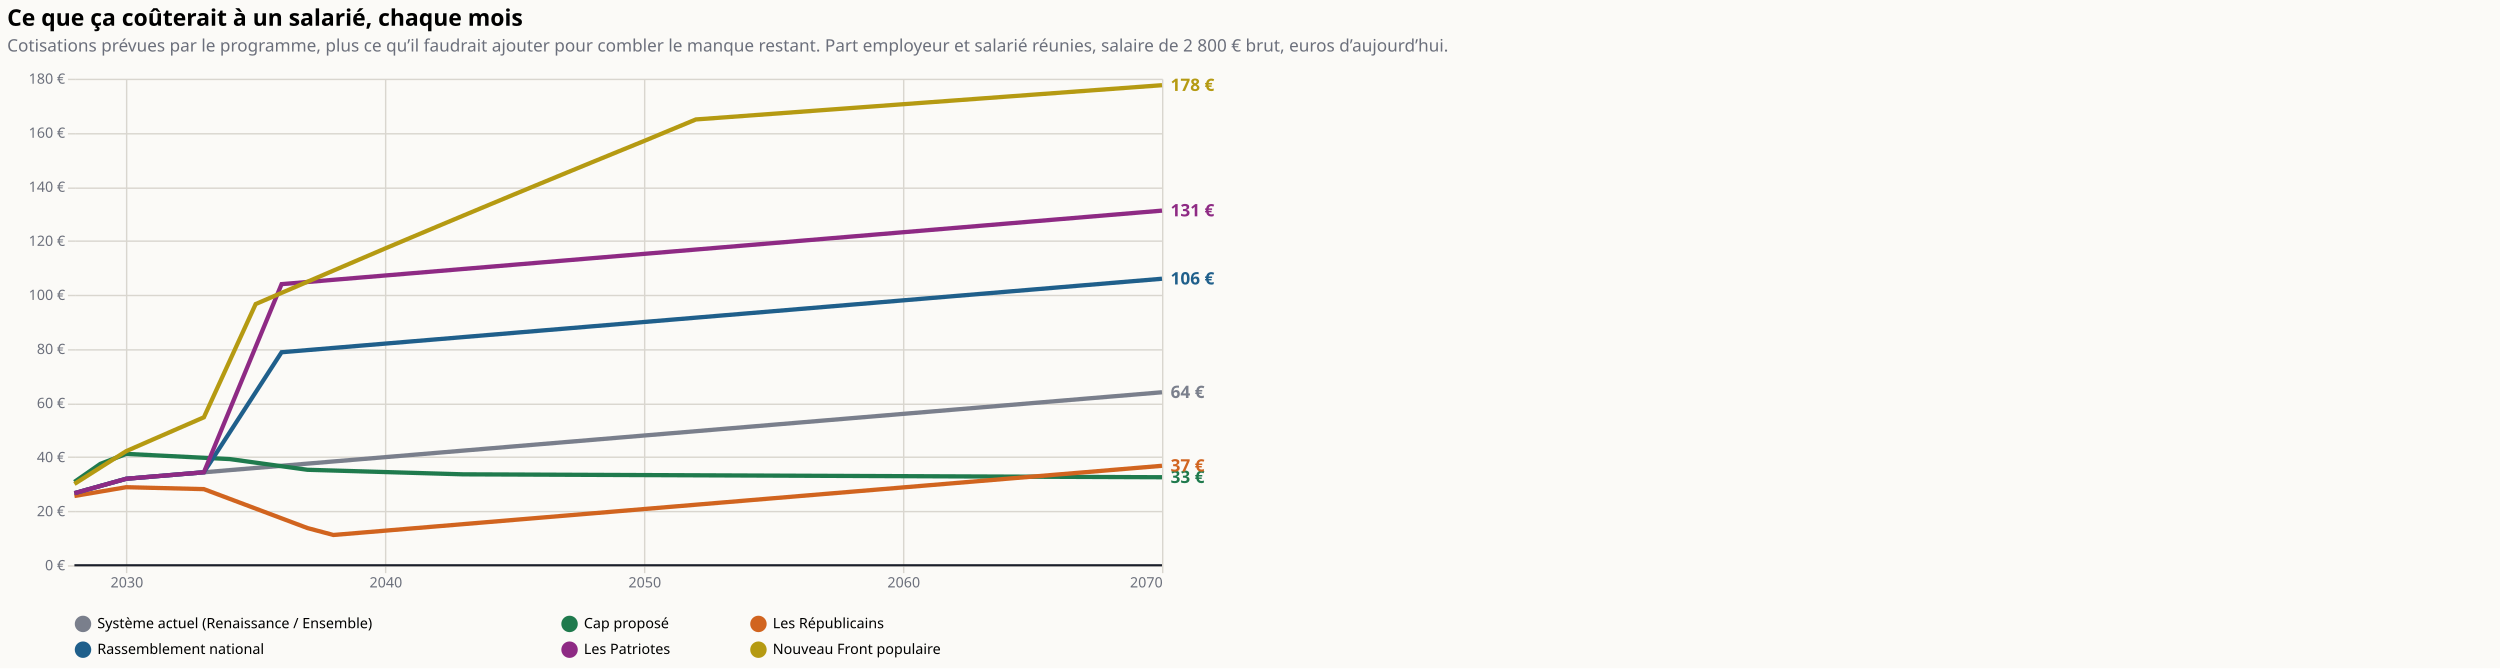
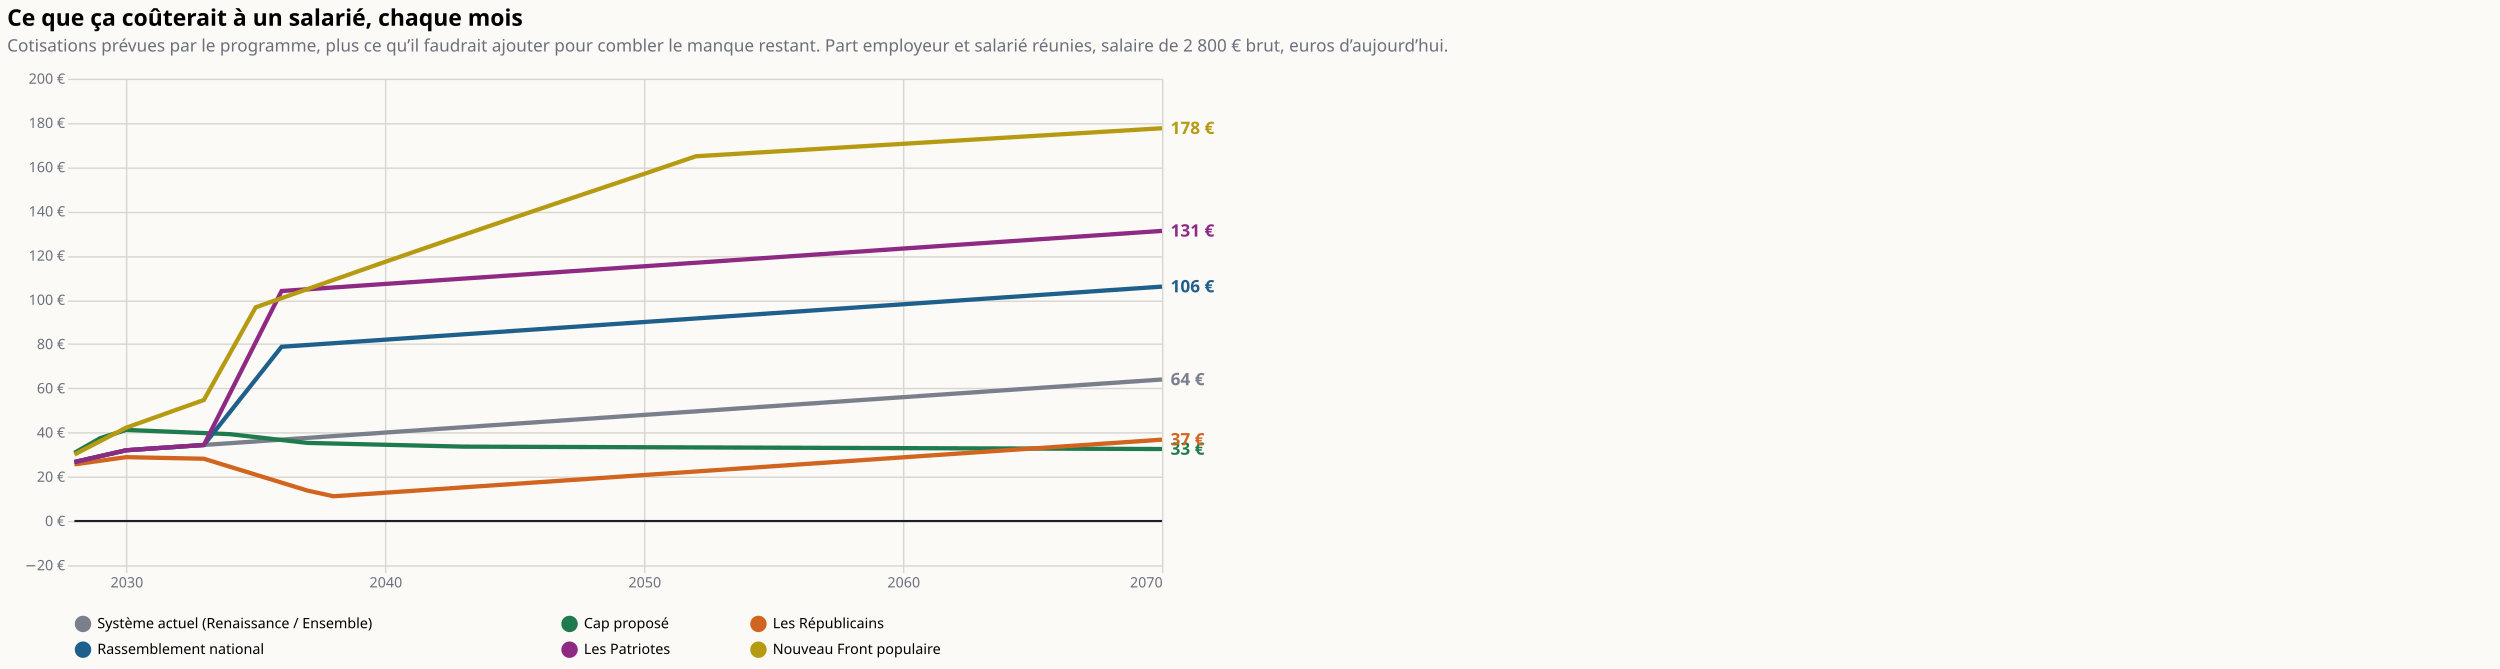
<svg xmlns="http://www.w3.org/2000/svg" version="1.1" class="marks" width="1747" height="467" viewBox="0 0 1747 467">
  <rect width="1747" height="467" fill="#fbfaf7" />
  <g fill="none" stroke-miterlimit="4" transform="translate(52,55)">
    <g class="mark-group role-frame root" role="graphics-object" aria-roledescription="group mark container">
      <g transform="translate(0,0)">
        <path class="background" aria-hidden="true" d="M0,0h760v340h-760Z" />
        <g>
          <g class="mark-group role-axis" aria-hidden="true">
            <g transform="translate(0.5,340.5)">
              <path class="background" aria-hidden="true" d="M0,0h0v0h0Z" pointer-events="none" />
              <g>
                <g class="mark-rule role-axis-grid" pointer-events="none">
                  <line transform="translate(36,-340)" x2="0" y2="340" stroke="#d9d6cf" stroke-width="1" opacity="1" />
                  <line transform="translate(217,-340)" x2="0" y2="340" stroke="#d9d6cf" stroke-width="1" opacity="1" />
                  <line transform="translate(398,-340)" x2="0" y2="340" stroke="#d9d6cf" stroke-width="1" opacity="1" />
                  <line transform="translate(579,-340)" x2="0" y2="340" stroke="#d9d6cf" stroke-width="1" opacity="1" />
                  <line transform="translate(760,-340)" x2="0" y2="340" stroke="#d9d6cf" stroke-width="1" opacity="1" />
                </g>
              </g>
              <path class="foreground" aria-hidden="true" d="" pointer-events="none" display="none" />
            </g>
          </g>
          <g class="mark-group role-axis" aria-hidden="true">
            <g transform="translate(0.5,0.5)">
              <path class="background" aria-hidden="true" d="M0,0h0v0h0Z" pointer-events="none" />
              <g>
                <g class="mark-rule role-axis-grid" pointer-events="none">
                  <line transform="translate(0,340)" x2="760" y2="0" stroke="#d9d6cf" stroke-width="1" opacity="1" />
-                   <line transform="translate(0,302)" x2="760" y2="0" stroke="#d9d6cf" stroke-width="1" opacity="1" />
-                   <line transform="translate(0,264)" x2="760" y2="0" stroke="#d9d6cf" stroke-width="1" opacity="1" />
-                   <line transform="translate(0,227)" x2="760" y2="0" stroke="#d9d6cf" stroke-width="1" opacity="1" />
-                   <line transform="translate(0,189)" x2="760" y2="0" stroke="#d9d6cf" stroke-width="1" opacity="1" />
-                   <line transform="translate(0,151)" x2="760" y2="0" stroke="#d9d6cf" stroke-width="1" opacity="1" />
-                   <line transform="translate(0,113)" x2="760" y2="0" stroke="#d9d6cf" stroke-width="1" opacity="1" />
-                   <line transform="translate(0,76)" x2="760" y2="0" stroke="#d9d6cf" stroke-width="1" opacity="1" />
-                   <line transform="translate(0,38)" x2="760" y2="0" stroke="#d9d6cf" stroke-width="1" opacity="1" />
+                   <line transform="translate(0,309)" x2="760" y2="0" stroke="#d9d6cf" stroke-width="1" opacity="1" />
+                   <line transform="translate(0,278)" x2="760" y2="0" stroke="#d9d6cf" stroke-width="1" opacity="1" />
+                   <line transform="translate(0,247)" x2="760" y2="0" stroke="#d9d6cf" stroke-width="1" opacity="1" />
+                   <line transform="translate(0,216)" x2="760" y2="0" stroke="#d9d6cf" stroke-width="1" opacity="1" />
+                   <line transform="translate(0,185)" x2="760" y2="0" stroke="#d9d6cf" stroke-width="1" opacity="1" />
+                   <line transform="translate(0,155)" x2="760" y2="0" stroke="#d9d6cf" stroke-width="1" opacity="1" />
+                   <line transform="translate(0,124)" x2="760" y2="0" stroke="#d9d6cf" stroke-width="1" opacity="1" />
+                   <line transform="translate(0,93)" x2="760" y2="0" stroke="#d9d6cf" stroke-width="1" opacity="1" />
+                   <line transform="translate(0,62)" x2="760" y2="0" stroke="#d9d6cf" stroke-width="1" opacity="1" />
+                   <line transform="translate(0,31)" x2="760" y2="0" stroke="#d9d6cf" stroke-width="1" opacity="1" />
                  <line transform="translate(0,0)" x2="760" y2="0" stroke="#d9d6cf" stroke-width="1" opacity="1" />
                </g>
              </g>
              <path class="foreground" aria-hidden="true" d="" pointer-events="none" display="none" />
            </g>
          </g>
          <g class="mark-group role-axis" role="graphics-symbol" aria-roledescription="axis" aria-label="X-axis for a linear scale with values from 2028 to 2070">
            <g transform="translate(0.5,340.5)">
              <path class="background" aria-hidden="true" d="M0,0h0v0h0Z" pointer-events="none" />
              <g>
                <g class="mark-rule role-axis-tick" pointer-events="none">
                  <line transform="translate(36,0)" x2="0" y2="5" stroke="#d9d6cf" stroke-width="1" opacity="1" />
                  <line transform="translate(217,0)" x2="0" y2="5" stroke="#d9d6cf" stroke-width="1" opacity="1" />
                  <line transform="translate(398,0)" x2="0" y2="5" stroke="#d9d6cf" stroke-width="1" opacity="1" />
                  <line transform="translate(579,0)" x2="0" y2="5" stroke="#d9d6cf" stroke-width="1" opacity="1" />
                  <line transform="translate(760,0)" x2="0" y2="5" stroke="#d9d6cf" stroke-width="1" opacity="1" />
                </g>
                <g class="mark-text role-axis-label" pointer-events="none">
                  <text text-anchor="middle" transform="translate(36.19048,15)" font-family="system-ui, sans-serif" font-size="10px" fill="#6b6f7b" opacity="1">2030</text>
                  <text text-anchor="middle" transform="translate(217.1429,15)" font-family="system-ui, sans-serif" font-size="10px" fill="#6b6f7b" opacity="1">2040</text>
                  <text text-anchor="middle" transform="translate(398.0952,15)" font-family="system-ui, sans-serif" font-size="10px" fill="#6b6f7b" opacity="1">2050</text>
                  <text text-anchor="middle" transform="translate(579.0476,15)" font-family="system-ui, sans-serif" font-size="10px" fill="#6b6f7b" opacity="1">2060</text>
                  <text text-anchor="end" transform="translate(760,15)" font-family="system-ui, sans-serif" font-size="10px" fill="#6b6f7b" opacity="1">2070</text>
                </g>
              </g>
              <path class="foreground" aria-hidden="true" d="" pointer-events="none" display="none" />
            </g>
          </g>
-           <g class="mark-group role-axis" role="graphics-symbol" aria-roledescription="axis" aria-label="Y-axis for a linear scale with values from 0 to 180">
+           <g class="mark-group role-axis" role="graphics-symbol" aria-roledescription="axis" aria-label="Y-axis for a linear scale with values from −20 to 200">
            <g transform="translate(0.5,0.5)">
              <path class="background" aria-hidden="true" d="M0,0h0v0h0Z" pointer-events="none" />
              <g>
                <g class="mark-rule role-axis-tick" pointer-events="none">
                  <line transform="translate(0,340)" x2="-5" y2="0" stroke="#d9d6cf" stroke-width="1" opacity="1" />
-                   <line transform="translate(0,302)" x2="-5" y2="0" stroke="#d9d6cf" stroke-width="1" opacity="1" />
-                   <line transform="translate(0,264)" x2="-5" y2="0" stroke="#d9d6cf" stroke-width="1" opacity="1" />
-                   <line transform="translate(0,227)" x2="-5" y2="0" stroke="#d9d6cf" stroke-width="1" opacity="1" />
-                   <line transform="translate(0,189)" x2="-5" y2="0" stroke="#d9d6cf" stroke-width="1" opacity="1" />
-                   <line transform="translate(0,151)" x2="-5" y2="0" stroke="#d9d6cf" stroke-width="1" opacity="1" />
-                   <line transform="translate(0,113)" x2="-5" y2="0" stroke="#d9d6cf" stroke-width="1" opacity="1" />
-                   <line transform="translate(0,76)" x2="-5" y2="0" stroke="#d9d6cf" stroke-width="1" opacity="1" />
-                   <line transform="translate(0,38)" x2="-5" y2="0" stroke="#d9d6cf" stroke-width="1" opacity="1" />
+                   <line transform="translate(0,309)" x2="-5" y2="0" stroke="#d9d6cf" stroke-width="1" opacity="1" />
+                   <line transform="translate(0,278)" x2="-5" y2="0" stroke="#d9d6cf" stroke-width="1" opacity="1" />
+                   <line transform="translate(0,247)" x2="-5" y2="0" stroke="#d9d6cf" stroke-width="1" opacity="1" />
+                   <line transform="translate(0,216)" x2="-5" y2="0" stroke="#d9d6cf" stroke-width="1" opacity="1" />
+                   <line transform="translate(0,185)" x2="-5" y2="0" stroke="#d9d6cf" stroke-width="1" opacity="1" />
+                   <line transform="translate(0,155)" x2="-5" y2="0" stroke="#d9d6cf" stroke-width="1" opacity="1" />
+                   <line transform="translate(0,124)" x2="-5" y2="0" stroke="#d9d6cf" stroke-width="1" opacity="1" />
+                   <line transform="translate(0,93)" x2="-5" y2="0" stroke="#d9d6cf" stroke-width="1" opacity="1" />
+                   <line transform="translate(0,62)" x2="-5" y2="0" stroke="#d9d6cf" stroke-width="1" opacity="1" />
+                   <line transform="translate(0,31)" x2="-5" y2="0" stroke="#d9d6cf" stroke-width="1" opacity="1" />
                  <line transform="translate(0,0)" x2="-5" y2="0" stroke="#d9d6cf" stroke-width="1" opacity="1" />
                </g>
                <g class="mark-text role-axis-label" pointer-events="none">
-                   <text text-anchor="end" transform="translate(-7,343)" font-family="system-ui, sans-serif" font-size="10px" fill="#6b6f7b" opacity="1">0 €</text>
-                   <text text-anchor="end" transform="translate(-7,305.2222)" font-family="system-ui, sans-serif" font-size="10px" fill="#6b6f7b" opacity="1">20 €</text>
-                   <text text-anchor="end" transform="translate(-7,267.4444)" font-family="system-ui, sans-serif" font-size="10px" fill="#6b6f7b" opacity="1">40 €</text>
-                   <text text-anchor="end" transform="translate(-7,229.6667)" font-family="system-ui, sans-serif" font-size="10px" fill="#6b6f7b" opacity="1">60 €</text>
-                   <text text-anchor="end" transform="translate(-7,191.8889)" font-family="system-ui, sans-serif" font-size="10px" fill="#6b6f7b" opacity="1">80 €</text>
-                   <text text-anchor="end" transform="translate(-7,154.1111)" font-family="system-ui, sans-serif" font-size="10px" fill="#6b6f7b" opacity="1">100 €</text>
-                   <text text-anchor="end" transform="translate(-7,116.3333)" font-family="system-ui, sans-serif" font-size="10px" fill="#6b6f7b" opacity="1">120 €</text>
-                   <text text-anchor="end" transform="translate(-7,78.55556)" font-family="system-ui, sans-serif" font-size="10px" fill="#6b6f7b" opacity="1">140 €</text>
-                   <text text-anchor="end" transform="translate(-7,40.77778)" font-family="system-ui, sans-serif" font-size="10px" fill="#6b6f7b" opacity="1">160 €</text>
-                   <text text-anchor="end" transform="translate(-7,3)" font-family="system-ui, sans-serif" font-size="10px" fill="#6b6f7b" opacity="1">180 €</text>
+                   <text text-anchor="end" transform="translate(-7,343)" font-family="system-ui, sans-serif" font-size="10px" fill="#6b6f7b" opacity="1">−20 €</text>
+                   <text text-anchor="end" transform="translate(-7,312.0909)" font-family="system-ui, sans-serif" font-size="10px" fill="#6b6f7b" opacity="1">0 €</text>
+                   <text text-anchor="end" transform="translate(-7,281.1818)" font-family="system-ui, sans-serif" font-size="10px" fill="#6b6f7b" opacity="1">20 €</text>
+                   <text text-anchor="end" transform="translate(-7,250.2727)" font-family="system-ui, sans-serif" font-size="10px" fill="#6b6f7b" opacity="1">40 €</text>
+                   <text text-anchor="end" transform="translate(-7,219.3636)" font-family="system-ui, sans-serif" font-size="10px" fill="#6b6f7b" opacity="1">60 €</text>
+                   <text text-anchor="end" transform="translate(-7,188.4545)" font-family="system-ui, sans-serif" font-size="10px" fill="#6b6f7b" opacity="1">80 €</text>
+                   <text text-anchor="end" transform="translate(-7,157.5455)" font-family="system-ui, sans-serif" font-size="10px" fill="#6b6f7b" opacity="1">100 €</text>
+                   <text text-anchor="end" transform="translate(-7,126.6364)" font-family="system-ui, sans-serif" font-size="10px" fill="#6b6f7b" opacity="1">120 €</text>
+                   <text text-anchor="end" transform="translate(-7,95.72727)" font-family="system-ui, sans-serif" font-size="10px" fill="#6b6f7b" opacity="1">140 €</text>
+                   <text text-anchor="end" transform="translate(-7,64.81818)" font-family="system-ui, sans-serif" font-size="10px" fill="#6b6f7b" opacity="1">160 €</text>
+                   <text text-anchor="end" transform="translate(-7,33.90909)" font-family="system-ui, sans-serif" font-size="10px" fill="#6b6f7b" opacity="1">180 €</text>
+                   <text text-anchor="end" transform="translate(-7,3)" font-family="system-ui, sans-serif" font-size="10px" fill="#6b6f7b" opacity="1">200 €</text>
                </g>
              </g>
              <path class="foreground" aria-hidden="true" d="" pointer-events="none" display="none" />
            </g>
          </g>
          <g class="mark-group role-scope layer_0_pathgroup" role="graphics-object" aria-roledescription="group mark container">
            <g transform="translate(0,0)">
              <path class="background" aria-hidden="true" d="M0,0h760v340h-760Z" />
              <g>
                <g class="mark-line role-mark layer_0_marks" role="graphics-object" aria-roledescription="line mark container">
-                   <path aria-label="annee: 2028; valeur: 26.6666666667; programme: Système actuel (Renaissance / Ensemble)" role="graphics-symbol" aria-roledescription="line mark" d="M0,289.63L18.095,284.593L36.19,279.556L54.286,278.044L72.381,276.533L90.476,275.022L108.571,273.511L126.667,272L144.762,270.489L162.857,268.978L180.952,267.467L199.048,265.956L217.143,264.444L235.238,262.933L253.333,261.422L271.429,259.911L289.524,258.4L307.619,256.889L325.714,255.378L343.81,253.867L361.905,252.356L380,250.844L398.095,249.333L416.19,247.822L434.286,246.311L452.381,244.8L470.476,243.289L488.571,241.778L506.667,240.267L524.762,238.756L542.857,237.244L560.952,235.733L579.048,234.222L597.143,232.711L615.238,231.2L633.333,229.689L651.429,228.178L669.524,226.667L687.619,225.156L705.714,223.644L723.81,222.133L741.905,220.622L760,219.111" stroke="#7a7f8c" stroke-width="3" />
-                 </g>
-               </g>
-               <path class="foreground" aria-hidden="true" d="" display="none" />
-             </g>
-             <g transform="translate(0,0)">
-               <path class="background" aria-hidden="true" d="M0,0h760v340h-760Z" />
-               <g>
-                 <g class="mark-line role-mark layer_0_marks" role="graphics-object" aria-roledescription="line mark container">
-                   <path aria-label="annee: 2028; valeur: 30.8266666667; programme: Cap proposé" role="graphics-symbol" aria-roledescription="line mark" d="M0,281.772L18.095,269.179L36.19,262.178L54.286,263.084L72.381,263.991L90.476,264.898L108.571,265.804L126.667,268.298L144.762,270.791L162.857,273.284L180.952,273.813L199.048,274.342L217.143,274.871L235.238,275.4L253.333,275.929L271.429,276.458L289.524,276.533L307.619,276.609L325.714,276.684L343.81,276.76L361.905,276.836L380,276.911L398.095,276.987L416.19,277.062L434.286,277.138L452.381,277.213L470.476,277.289L488.571,277.364L506.667,277.44L524.762,277.516L542.857,277.591L560.952,277.667L579.048,277.742L597.143,277.818L615.238,277.893L633.333,277.969L651.429,278.044L669.524,278.12L687.619,278.196L705.714,278.271L723.81,278.347L741.905,278.422L760,278.498" stroke="#1f7a4d" stroke-width="3" />
-                 </g>
-               </g>
-               <path class="foreground" aria-hidden="true" d="" display="none" />
-             </g>
-             <g transform="translate(0,0)">
-               <path class="background" aria-hidden="true" d="M0,0h760v340h-760Z" />
-               <g>
-                 <g class="mark-line role-mark layer_0_marks" role="graphics-object" aria-roledescription="line mark container">
-                   <path aria-label="annee: 2028; valeur: 25.6266666667; programme: Les Républicains" role="graphics-symbol" aria-roledescription="line mark" d="M0,291.594L18.095,288.521L36.19,285.449L54.286,285.902L72.381,286.356L90.476,286.809L108.571,293.609L126.667,300.409L144.762,307.209L162.857,314.009L180.952,318.844L199.048,317.333L217.143,315.822L235.238,314.311L253.333,312.8L271.429,311.289L289.524,309.778L307.619,308.267L325.714,306.756L343.81,305.244L361.905,303.733L380,302.222L398.095,300.711L416.19,299.2L434.286,297.689L452.381,296.178L470.476,294.667L488.571,293.156L506.667,291.644L524.762,290.133L542.857,288.622L560.952,287.111L579.048,285.6L597.143,284.089L615.238,282.578L633.333,281.067L651.429,279.556L669.524,278.044L687.619,276.533L705.714,275.022L723.81,273.511L741.905,272L760,270.489" stroke="#d1641f" stroke-width="3" />
-                 </g>
-               </g>
-               <path class="foreground" aria-hidden="true" d="" display="none" />
-             </g>
-             <g transform="translate(0,0)">
-               <path class="background" aria-hidden="true" d="M0,0h760v340h-760Z" />
-               <g>
-                 <g class="mark-line role-mark layer_0_marks" role="graphics-object" aria-roledescription="line mark container">
-                   <path aria-label="annee: 2028; valeur: 26.6666666667; programme: Rassemblement national" role="graphics-symbol" aria-roledescription="line mark" d="M0,289.63L18.095,284.593L36.19,279.556L54.286,278.044L72.381,276.533L90.476,275.022L108.571,247.067L126.667,219.111L144.762,191.156L162.857,189.644L180.952,188.133L199.048,186.622L217.143,185.111L235.238,183.6L253.333,182.089L271.429,180.578L289.524,179.067L307.619,177.556L325.714,176.044L343.81,174.533L361.905,173.022L380,171.511L398.095,170L416.19,168.489L434.286,166.978L452.381,165.467L470.476,163.956L488.571,162.444L506.667,160.933L524.762,159.422L542.857,157.911L560.952,156.4L579.048,154.889L597.143,153.378L615.238,151.867L633.333,150.356L651.429,148.844L669.524,147.333L687.619,145.822L705.714,144.311L723.81,142.8L741.905,141.289L760,139.778" stroke="#1f5f8b" stroke-width="3" />
-                 </g>
-               </g>
-               <path class="foreground" aria-hidden="true" d="" display="none" />
-             </g>
-             <g transform="translate(0,0)">
-               <path class="background" aria-hidden="true" d="M0,0h760v340h-760Z" />
-               <g>
-                 <g class="mark-line role-mark layer_0_marks" role="graphics-object" aria-roledescription="line mark container">
-                   <path aria-label="annee: 2028; valeur: 26.6666666667; programme: Les Patriotes" role="graphics-symbol" aria-roledescription="line mark" d="M0,289.63L18.095,284.593L36.19,279.556L54.286,278.044L72.381,276.533L90.476,275.022L108.571,231.2L126.667,187.378L144.762,143.556L162.857,142.044L180.952,140.533L199.048,139.022L217.143,137.511L235.238,136L253.333,134.489L271.429,132.978L289.524,131.467L307.619,129.956L325.714,128.444L343.81,126.933L361.905,125.422L380,123.911L398.095,122.4L416.19,120.889L434.286,119.378L452.381,117.867L470.476,116.356L488.571,114.844L506.667,113.333L524.762,111.822L542.857,110.311L560.952,108.8L579.048,107.289L597.143,105.778L615.238,104.267L633.333,102.756L651.429,101.244L669.524,99.733L687.619,98.222L705.714,96.711L723.81,95.2L741.905,93.689L760,92.178" stroke="#8e2a84" stroke-width="3" />
-                 </g>
-               </g>
-               <path class="foreground" aria-hidden="true" d="" display="none" />
-             </g>
-             <g transform="translate(0,0)">
-               <path class="background" aria-hidden="true" d="M0,0h760v340h-760Z" />
-               <g>
-                 <g class="mark-line role-mark layer_0_marks" role="graphics-object" aria-roledescription="line mark container">
-                   <path aria-label="annee: 2028; valeur: 30.08; programme: Nouveau Front populaire" role="graphics-symbol" aria-roledescription="line mark" d="M0,283.182L18.095,271.714L36.19,260.262L54.286,252.358L72.381,244.474L90.476,236.609L108.571,197.03L126.667,157.47L144.762,149.663L162.857,141.875L180.952,134.107L199.048,126.358L217.143,118.628L235.238,110.986L253.333,103.372L271.429,95.788L289.524,88.232L307.619,80.705L325.714,73.208L343.81,65.739L361.905,58.3L380,50.889L398.095,43.508L416.19,35.981L434.286,28.469L452.381,27.14L470.476,25.81L488.571,24.48L506.667,23.15L524.762,21.82L542.857,20.491L560.952,19.161L579.048,17.831L597.143,16.501L615.238,15.172L633.333,13.842L651.429,12.512L669.524,11.182L687.619,9.852L705.714,8.523L723.81,7.193L741.905,5.863L760,4.533" stroke="#b59a12" stroke-width="3" />
+                   <path aria-label="annee: 2028; valeur: 26.6666666667; programme: Système actuel (Renaissance / Ensemble)" role="graphics-symbol" aria-roledescription="line mark" d="M0,267.879L18.095,263.758L36.19,259.636L54.286,258.4L72.381,257.164L90.476,255.927L108.571,254.691L126.667,253.455L144.762,252.218L162.857,250.982L180.952,249.745L199.048,248.509L217.143,247.273L235.238,246.036L253.333,244.8L271.429,243.564L289.524,242.327L307.619,241.091L325.714,239.855L343.81,238.618L361.905,237.382L380,236.145L398.095,234.909L416.19,233.673L434.286,232.436L452.381,231.2L470.476,229.964L488.571,228.727L506.667,227.491L524.762,226.255L542.857,225.018L560.952,223.782L579.048,222.545L597.143,221.309L615.238,220.073L633.333,218.836L651.429,217.6L669.524,216.364L687.619,215.127L705.714,213.891L723.81,212.655L741.905,211.418L760,210.182" stroke="#7a7f8c" stroke-width="3" />
+                 </g>
+               </g>
+               <path class="foreground" aria-hidden="true" d="" display="none" />
+             </g>
+             <g transform="translate(0,0)">
+               <path class="background" aria-hidden="true" d="M0,0h760v340h-760Z" />
+               <g>
+                 <g class="mark-line role-mark layer_0_marks" role="graphics-object" aria-roledescription="line mark container">
+                   <path aria-label="annee: 2028; valeur: 30.8266666667; programme: Cap proposé" role="graphics-symbol" aria-roledescription="line mark" d="M0,261.45L18.095,251.147L36.19,245.418L54.286,246.16L72.381,246.902L90.476,247.644L108.571,248.385L126.667,250.425L144.762,252.465L162.857,254.505L180.952,254.938L199.048,255.371L217.143,255.804L235.238,256.236L253.333,256.669L271.429,257.102L289.524,257.164L307.619,257.225L325.714,257.287L343.81,257.349L361.905,257.411L380,257.473L398.095,257.535L416.19,257.596L434.286,257.658L452.381,257.72L470.476,257.782L488.571,257.844L506.667,257.905L524.762,257.967L542.857,258.029L560.952,258.091L579.048,258.153L597.143,258.215L615.238,258.276L633.333,258.338L651.429,258.4L669.524,258.462L687.619,258.524L705.714,258.585L723.81,258.647L741.905,258.709L760,258.771" stroke="#1f7a4d" stroke-width="3" />
+                 </g>
+               </g>
+               <path class="foreground" aria-hidden="true" d="" display="none" />
+             </g>
+             <g transform="translate(0,0)">
+               <path class="background" aria-hidden="true" d="M0,0h760v340h-760Z" />
+               <g>
+                 <g class="mark-line role-mark layer_0_marks" role="graphics-object" aria-roledescription="line mark container">
+                   <path aria-label="annee: 2028; valeur: 25.6266666667; programme: Les Républicains" role="graphics-symbol" aria-roledescription="line mark" d="M0,269.486L18.095,266.972L36.19,264.458L54.286,264.829L72.381,265.2L90.476,265.571L108.571,271.135L126.667,276.698L144.762,282.262L162.857,287.825L180.952,291.782L199.048,290.545L217.143,289.309L235.238,288.073L253.333,286.836L271.429,285.6L289.524,284.364L307.619,283.127L325.714,281.891L343.81,280.655L361.905,279.418L380,278.182L398.095,276.945L416.19,275.709L434.286,274.473L452.381,273.236L470.476,272L488.571,270.764L506.667,269.527L524.762,268.291L542.857,267.055L560.952,265.818L579.048,264.582L597.143,263.345L615.238,262.109L633.333,260.873L651.429,259.636L669.524,258.4L687.619,257.164L705.714,255.927L723.81,254.691L741.905,253.455L760,252.218" stroke="#d1641f" stroke-width="3" />
+                 </g>
+               </g>
+               <path class="foreground" aria-hidden="true" d="" display="none" />
+             </g>
+             <g transform="translate(0,0)">
+               <path class="background" aria-hidden="true" d="M0,0h760v340h-760Z" />
+               <g>
+                 <g class="mark-line role-mark layer_0_marks" role="graphics-object" aria-roledescription="line mark container">
+                   <path aria-label="annee: 2028; valeur: 26.6666666667; programme: Rassemblement national" role="graphics-symbol" aria-roledescription="line mark" d="M0,267.879L18.095,263.758L36.19,259.636L54.286,258.4L72.381,257.164L90.476,255.927L108.571,233.055L126.667,210.182L144.762,187.309L162.857,186.073L180.952,184.836L199.048,183.6L217.143,182.364L235.238,181.127L253.333,179.891L271.429,178.655L289.524,177.418L307.619,176.182L325.714,174.945L343.81,173.709L361.905,172.473L380,171.236L398.095,170L416.19,168.764L434.286,167.527L452.381,166.291L470.476,165.055L488.571,163.818L506.667,162.582L524.762,161.345L542.857,160.109L560.952,158.873L579.048,157.636L597.143,156.4L615.238,155.164L633.333,153.927L651.429,152.691L669.524,151.455L687.619,150.218L705.714,148.982L723.81,147.745L741.905,146.509L760,145.273" stroke="#1f5f8b" stroke-width="3" />
+                 </g>
+               </g>
+               <path class="foreground" aria-hidden="true" d="" display="none" />
+             </g>
+             <g transform="translate(0,0)">
+               <path class="background" aria-hidden="true" d="M0,0h760v340h-760Z" />
+               <g>
+                 <g class="mark-line role-mark layer_0_marks" role="graphics-object" aria-roledescription="line mark container">
+                   <path aria-label="annee: 2028; valeur: 26.6666666667; programme: Les Patriotes" role="graphics-symbol" aria-roledescription="line mark" d="M0,267.879L18.095,263.758L36.19,259.636L54.286,258.4L72.381,257.164L90.476,255.927L108.571,220.073L126.667,184.218L144.762,148.364L162.857,147.127L180.952,145.891L199.048,144.655L217.143,143.418L235.238,142.182L253.333,140.945L271.429,139.709L289.524,138.473L307.619,137.236L325.714,136L343.81,134.764L361.905,133.527L380,132.291L398.095,131.055L416.19,129.818L434.286,128.582L452.381,127.345L470.476,126.109L488.571,124.873L506.667,123.636L524.762,122.4L542.857,121.164L560.952,119.927L579.048,118.691L597.143,117.455L615.238,116.218L633.333,114.982L651.429,113.745L669.524,112.509L687.619,111.273L705.714,110.036L723.81,108.8L741.905,107.564L760,106.327" stroke="#8e2a84" stroke-width="3" />
+                 </g>
+               </g>
+               <path class="foreground" aria-hidden="true" d="" display="none" />
+             </g>
+             <g transform="translate(0,0)">
+               <path class="background" aria-hidden="true" d="M0,0h760v340h-760Z" />
+               <g>
+                 <g class="mark-line role-mark layer_0_marks" role="graphics-object" aria-roledescription="line mark container">
+                   <path aria-label="annee: 2028; valeur: 30.08; programme: Nouveau Front populaire" role="graphics-symbol" aria-roledescription="line mark" d="M0,262.604L18.095,253.22L36.19,243.85L54.286,237.384L72.381,230.933L90.476,224.498L108.571,192.115L126.667,159.748L144.762,153.361L162.857,146.989L180.952,140.633L199.048,134.293L217.143,127.969L235.238,121.716L253.333,115.486L271.429,109.281L289.524,103.099L307.619,96.941L325.714,90.806L343.81,84.696L361.905,78.609L380,72.546L398.095,66.506L416.19,60.348L434.286,54.202L452.381,53.114L470.476,52.026L488.571,50.938L506.667,49.85L524.762,48.762L542.857,47.674L560.952,46.586L579.048,45.498L597.143,44.41L615.238,43.322L633.333,42.234L651.429,41.146L669.524,40.058L687.619,38.97L705.714,37.882L723.81,36.794L741.905,35.706L760,34.618" stroke="#b59a12" stroke-width="3" />
                </g>
              </g>
              <path class="foreground" aria-hidden="true" d="" display="none" />
            </g>
          </g>
          <g class="mark-rule role-mark layer_1_marks" role="graphics-object" aria-roledescription="rule mark container">
-             <line aria-label="y: 0" role="graphics-symbol" aria-roledescription="rule mark" transform="translate(0,340)" x2="760" y2="0" stroke="#1b1f2a" stroke-width="1.5" />
+             <line aria-label="y: 0" role="graphics-symbol" aria-roledescription="rule mark" transform="translate(0,309.0909)" x2="760" y2="0" stroke="#1b1f2a" stroke-width="1.5" />
          </g>
          <g class="mark-text role-mark layer_2_marks" role="graphics-object" aria-roledescription="text mark container">
-             <text aria-label="annee: 2070; valeur: 64; programme: Système actuel (Renaissance / Ensemble); etiquette: 64 €" role="graphics-symbol" aria-roledescription="text mark" text-anchor="start" transform="translate(766,223.1111)" font-family="system-ui, sans-serif" font-size="12px" font-weight="bold" fill="#7a7f8c">64 €</text>
-             <text aria-label="annee: 2070; valeur: 32.56; programme: Cap proposé; etiquette: 33 €" role="graphics-symbol" aria-roledescription="text mark" text-anchor="start" transform="translate(766,282.4978)" font-family="system-ui, sans-serif" font-size="12px" font-weight="bold" fill="#1f7a4d">33 €</text>
-             <text aria-label="annee: 2070; valeur: 36.8; programme: Les Républicains; etiquette: 37 €" role="graphics-symbol" aria-roledescription="text mark" text-anchor="start" transform="translate(766,274.4889)" font-family="system-ui, sans-serif" font-size="12px" font-weight="bold" fill="#d1641f">37 €</text>
-             <text aria-label="annee: 2070; valeur: 106; programme: Rassemblement national; etiquette: 106 €" role="graphics-symbol" aria-roledescription="text mark" text-anchor="start" transform="translate(766,143.7778)" font-family="system-ui, sans-serif" font-size="12px" font-weight="bold" fill="#1f5f8b">106 €</text>
-             <text aria-label="annee: 2070; valeur: 131.2; programme: Les Patriotes; etiquette: 131 €" role="graphics-symbol" aria-roledescription="text mark" text-anchor="start" transform="translate(766,96.17778)" font-family="system-ui, sans-serif" font-size="12px" font-weight="bold" fill="#8e2a84">131 €</text>
-             <text aria-label="annee: 2070; valeur: 177.6; programme: Nouveau Front populaire; etiquette: 178 €" role="graphics-symbol" aria-roledescription="text mark" text-anchor="start" transform="translate(766,8.533333)" font-family="system-ui, sans-serif" font-size="12px" font-weight="bold" fill="#b59a12">178 €</text>
+             <text aria-label="annee: 2070; valeur: 64; programme: Système actuel (Renaissance / Ensemble); etiquette: 64 €" role="graphics-symbol" aria-roledescription="text mark" text-anchor="start" transform="translate(766,214.1818)" font-family="system-ui, sans-serif" font-size="12px" font-weight="bold" fill="#7a7f8c">64 €</text>
+             <text aria-label="annee: 2070; valeur: 32.56; programme: Cap proposé; etiquette: 33 €" role="graphics-symbol" aria-roledescription="text mark" text-anchor="start" transform="translate(766,262.7709)" font-family="system-ui, sans-serif" font-size="12px" font-weight="bold" fill="#1f7a4d">33 €</text>
+             <text aria-label="annee: 2070; valeur: 36.8; programme: Les Républicains; etiquette: 37 €" role="graphics-symbol" aria-roledescription="text mark" text-anchor="start" transform="translate(766,256.2182)" font-family="system-ui, sans-serif" font-size="12px" font-weight="bold" fill="#d1641f">37 €</text>
+             <text aria-label="annee: 2070; valeur: 106; programme: Rassemblement national; etiquette: 106 €" role="graphics-symbol" aria-roledescription="text mark" text-anchor="start" transform="translate(766,149.2727)" font-family="system-ui, sans-serif" font-size="12px" font-weight="bold" fill="#1f5f8b">106 €</text>
+             <text aria-label="annee: 2070; valeur: 131.2; programme: Les Patriotes; etiquette: 131 €" role="graphics-symbol" aria-roledescription="text mark" text-anchor="start" transform="translate(766,110.3273)" font-family="system-ui, sans-serif" font-size="12px" font-weight="bold" fill="#8e2a84">131 €</text>
+             <text aria-label="annee: 2070; valeur: 177.6; programme: Nouveau Front populaire; etiquette: 178 €" role="graphics-symbol" aria-roledescription="text mark" text-anchor="start" transform="translate(766,38.61818)" font-family="system-ui, sans-serif" font-size="12px" font-weight="bold" fill="#b59a12">178 €</text>
          </g>
          <g class="mark-group role-legend" role="graphics-symbol" aria-roledescription="legend" aria-label="Symbol legend for fill color and stroke color with 6 values: Système actuel (Renaissance / Ensemble), Cap proposé, Les Républicains, Rassemblement national, Les Patriotes, Nouveau Front populaire">
            <g transform="translate(0,375)">
              <path class="background" aria-hidden="true" d="M0,0h672v32h-672Z" pointer-events="none" />
              <g>
                <g class="mark-group role-legend-entry">
                  <g transform="translate(0,0)">
                    <path class="background" aria-hidden="true" d="M0,0h0v0h0Z" pointer-events="none" />
                    <g>
                      <g class="mark-group role-scope" role="graphics-object" aria-roledescription="group mark container">
                        <g transform="translate(0,0)">
                          <path class="background" aria-hidden="true" d="M0,0h328v14h-328Z" pointer-events="none" opacity="1" />
                          <g>
                            <g class="mark-symbol role-legend-symbol" pointer-events="none">
                              <path transform="translate(6,6)" d="M5,0A5,5,0,1,1,-5,0A5,5,0,1,1,5,0" fill="#7a7f8c" stroke="#7a7f8c" stroke-width="1.5" opacity="1" />
                            </g>
                            <g class="mark-text role-legend-label" pointer-events="none">
                              <text text-anchor="start" transform="translate(16,9)" font-family="system-ui, sans-serif" font-size="10px" fill="#000" opacity="1">Système actuel (Renaissance / Ensemble)</text>
                            </g>
                          </g>
                          <path class="foreground" aria-hidden="true" d="" pointer-events="none" display="none" />
                        </g>
                        <g transform="translate(340,0)">
                          <path class="background" aria-hidden="true" d="M0,0h120v14h-120Z" pointer-events="none" opacity="1" />
                          <g>
                            <g class="mark-symbol role-legend-symbol" pointer-events="none">
                              <path transform="translate(6,6)" d="M5,0A5,5,0,1,1,-5,0A5,5,0,1,1,5,0" fill="#1f7a4d" stroke="#1f7a4d" stroke-width="1.5" opacity="1" />
                            </g>
                            <g class="mark-text role-legend-label" pointer-events="none">
                              <text text-anchor="start" transform="translate(16,9)" font-family="system-ui, sans-serif" font-size="10px" fill="#000" opacity="1">Cap proposé</text>
                            </g>
                          </g>
                          <path class="foreground" aria-hidden="true" d="" pointer-events="none" display="none" />
                        </g>
                        <g transform="translate(472,0)">
                          <path class="background" aria-hidden="true" d="M0,0h200v14h-200Z" pointer-events="none" opacity="1" />
                          <g>
                            <g class="mark-symbol role-legend-symbol" pointer-events="none">
                              <path transform="translate(6,6)" d="M5,0A5,5,0,1,1,-5,0A5,5,0,1,1,5,0" fill="#d1641f" stroke="#d1641f" stroke-width="1.5" opacity="1" />
                            </g>
                            <g class="mark-text role-legend-label" pointer-events="none">
                              <text text-anchor="start" transform="translate(16,9)" font-family="system-ui, sans-serif" font-size="10px" fill="#000" opacity="1">Les Républicains</text>
                            </g>
                          </g>
                          <path class="foreground" aria-hidden="true" d="" pointer-events="none" display="none" />
                        </g>
                        <g transform="translate(0,18)">
                          <path class="background" aria-hidden="true" d="M0,0h328v14h-328Z" pointer-events="none" opacity="1" />
                          <g>
                            <g class="mark-symbol role-legend-symbol" pointer-events="none">
                              <path transform="translate(6,6)" d="M5,0A5,5,0,1,1,-5,0A5,5,0,1,1,5,0" fill="#1f5f8b" stroke="#1f5f8b" stroke-width="1.5" opacity="1" />
                            </g>
                            <g class="mark-text role-legend-label" pointer-events="none">
                              <text text-anchor="start" transform="translate(16,9)" font-family="system-ui, sans-serif" font-size="10px" fill="#000" opacity="1">Rassemblement national</text>
                            </g>
                          </g>
                          <path class="foreground" aria-hidden="true" d="" pointer-events="none" display="none" />
                        </g>
                        <g transform="translate(340,18)">
                          <path class="background" aria-hidden="true" d="M0,0h120v14h-120Z" pointer-events="none" opacity="1" />
                          <g>
                            <g class="mark-symbol role-legend-symbol" pointer-events="none">
                              <path transform="translate(6,6)" d="M5,0A5,5,0,1,1,-5,0A5,5,0,1,1,5,0" fill="#8e2a84" stroke="#8e2a84" stroke-width="1.5" opacity="1" />
                            </g>
                            <g class="mark-text role-legend-label" pointer-events="none">
                              <text text-anchor="start" transform="translate(16,9)" font-family="system-ui, sans-serif" font-size="10px" fill="#000" opacity="1">Les Patriotes</text>
                            </g>
                          </g>
                          <path class="foreground" aria-hidden="true" d="" pointer-events="none" display="none" />
                        </g>
                        <g transform="translate(472,18)">
                          <path class="background" aria-hidden="true" d="M0,0h200v14h-200Z" pointer-events="none" opacity="1" />
                          <g>
                            <g class="mark-symbol role-legend-symbol" pointer-events="none">
                              <path transform="translate(6,6)" d="M5,0A5,5,0,1,1,-5,0A5,5,0,1,1,5,0" fill="#b59a12" stroke="#b59a12" stroke-width="1.5" opacity="1" />
                            </g>
                            <g class="mark-text role-legend-label" pointer-events="none">
                              <text text-anchor="start" transform="translate(16,9)" font-family="system-ui, sans-serif" font-size="10px" fill="#000" opacity="1">Nouveau Front populaire</text>
                            </g>
                          </g>
                          <path class="foreground" aria-hidden="true" d="" pointer-events="none" display="none" />
                        </g>
                      </g>
                    </g>
                    <path class="foreground" aria-hidden="true" d="" pointer-events="none" display="none" />
                  </g>
                </g>
              </g>
              <path class="foreground" aria-hidden="true" d="" pointer-events="none" display="none" />
            </g>
          </g>
          <g class="mark-group role-title">
            <g transform="translate(-47,-50)">
              <path class="background" aria-hidden="true" d="M0,0h0v0h0Z" pointer-events="none" />
              <g>
                <g class="mark-text role-title-text" role="graphics-symbol" aria-roledescription="title" aria-label="Title text 'Ce que ça coûterait à un salarié, chaque mois'" pointer-events="none">
                  <text text-anchor="start" transform="translate(0,13)" font-family="system-ui, sans-serif" font-size="16px" font-weight="bold" fill="#000" opacity="1">Ce que ça coûterait à un salarié, chaque mois</text>
                </g>
                <g class="mark-text role-title-subtitle" role="graphics-symbol" aria-roledescription="subtitle" aria-label="Subtitle text 'Cotisations prévues par le programme, plus ce qu’il faudrait ajouter pour combler le manque restant. Part employeur et salarié réunies, salaire de 2 800 € brut, euros d’aujourd’hui.'" pointer-events="none">
                  <text text-anchor="start" transform="translate(0,31)" font-family="system-ui, sans-serif" font-size="12px" fill="#6b6f7b" opacity="1">Cotisations prévues par le programme, plus ce qu’il faudrait ajouter pour combler le manque restant. Part employeur et salarié réunies, salaire de 2 800 € brut, euros d’aujourd’hui.</text>
                </g>
              </g>
              <path class="foreground" aria-hidden="true" d="" pointer-events="none" display="none" />
            </g>
          </g>
        </g>
        <path class="foreground" aria-hidden="true" d="" display="none" />
      </g>
    </g>
  </g>
</svg>
